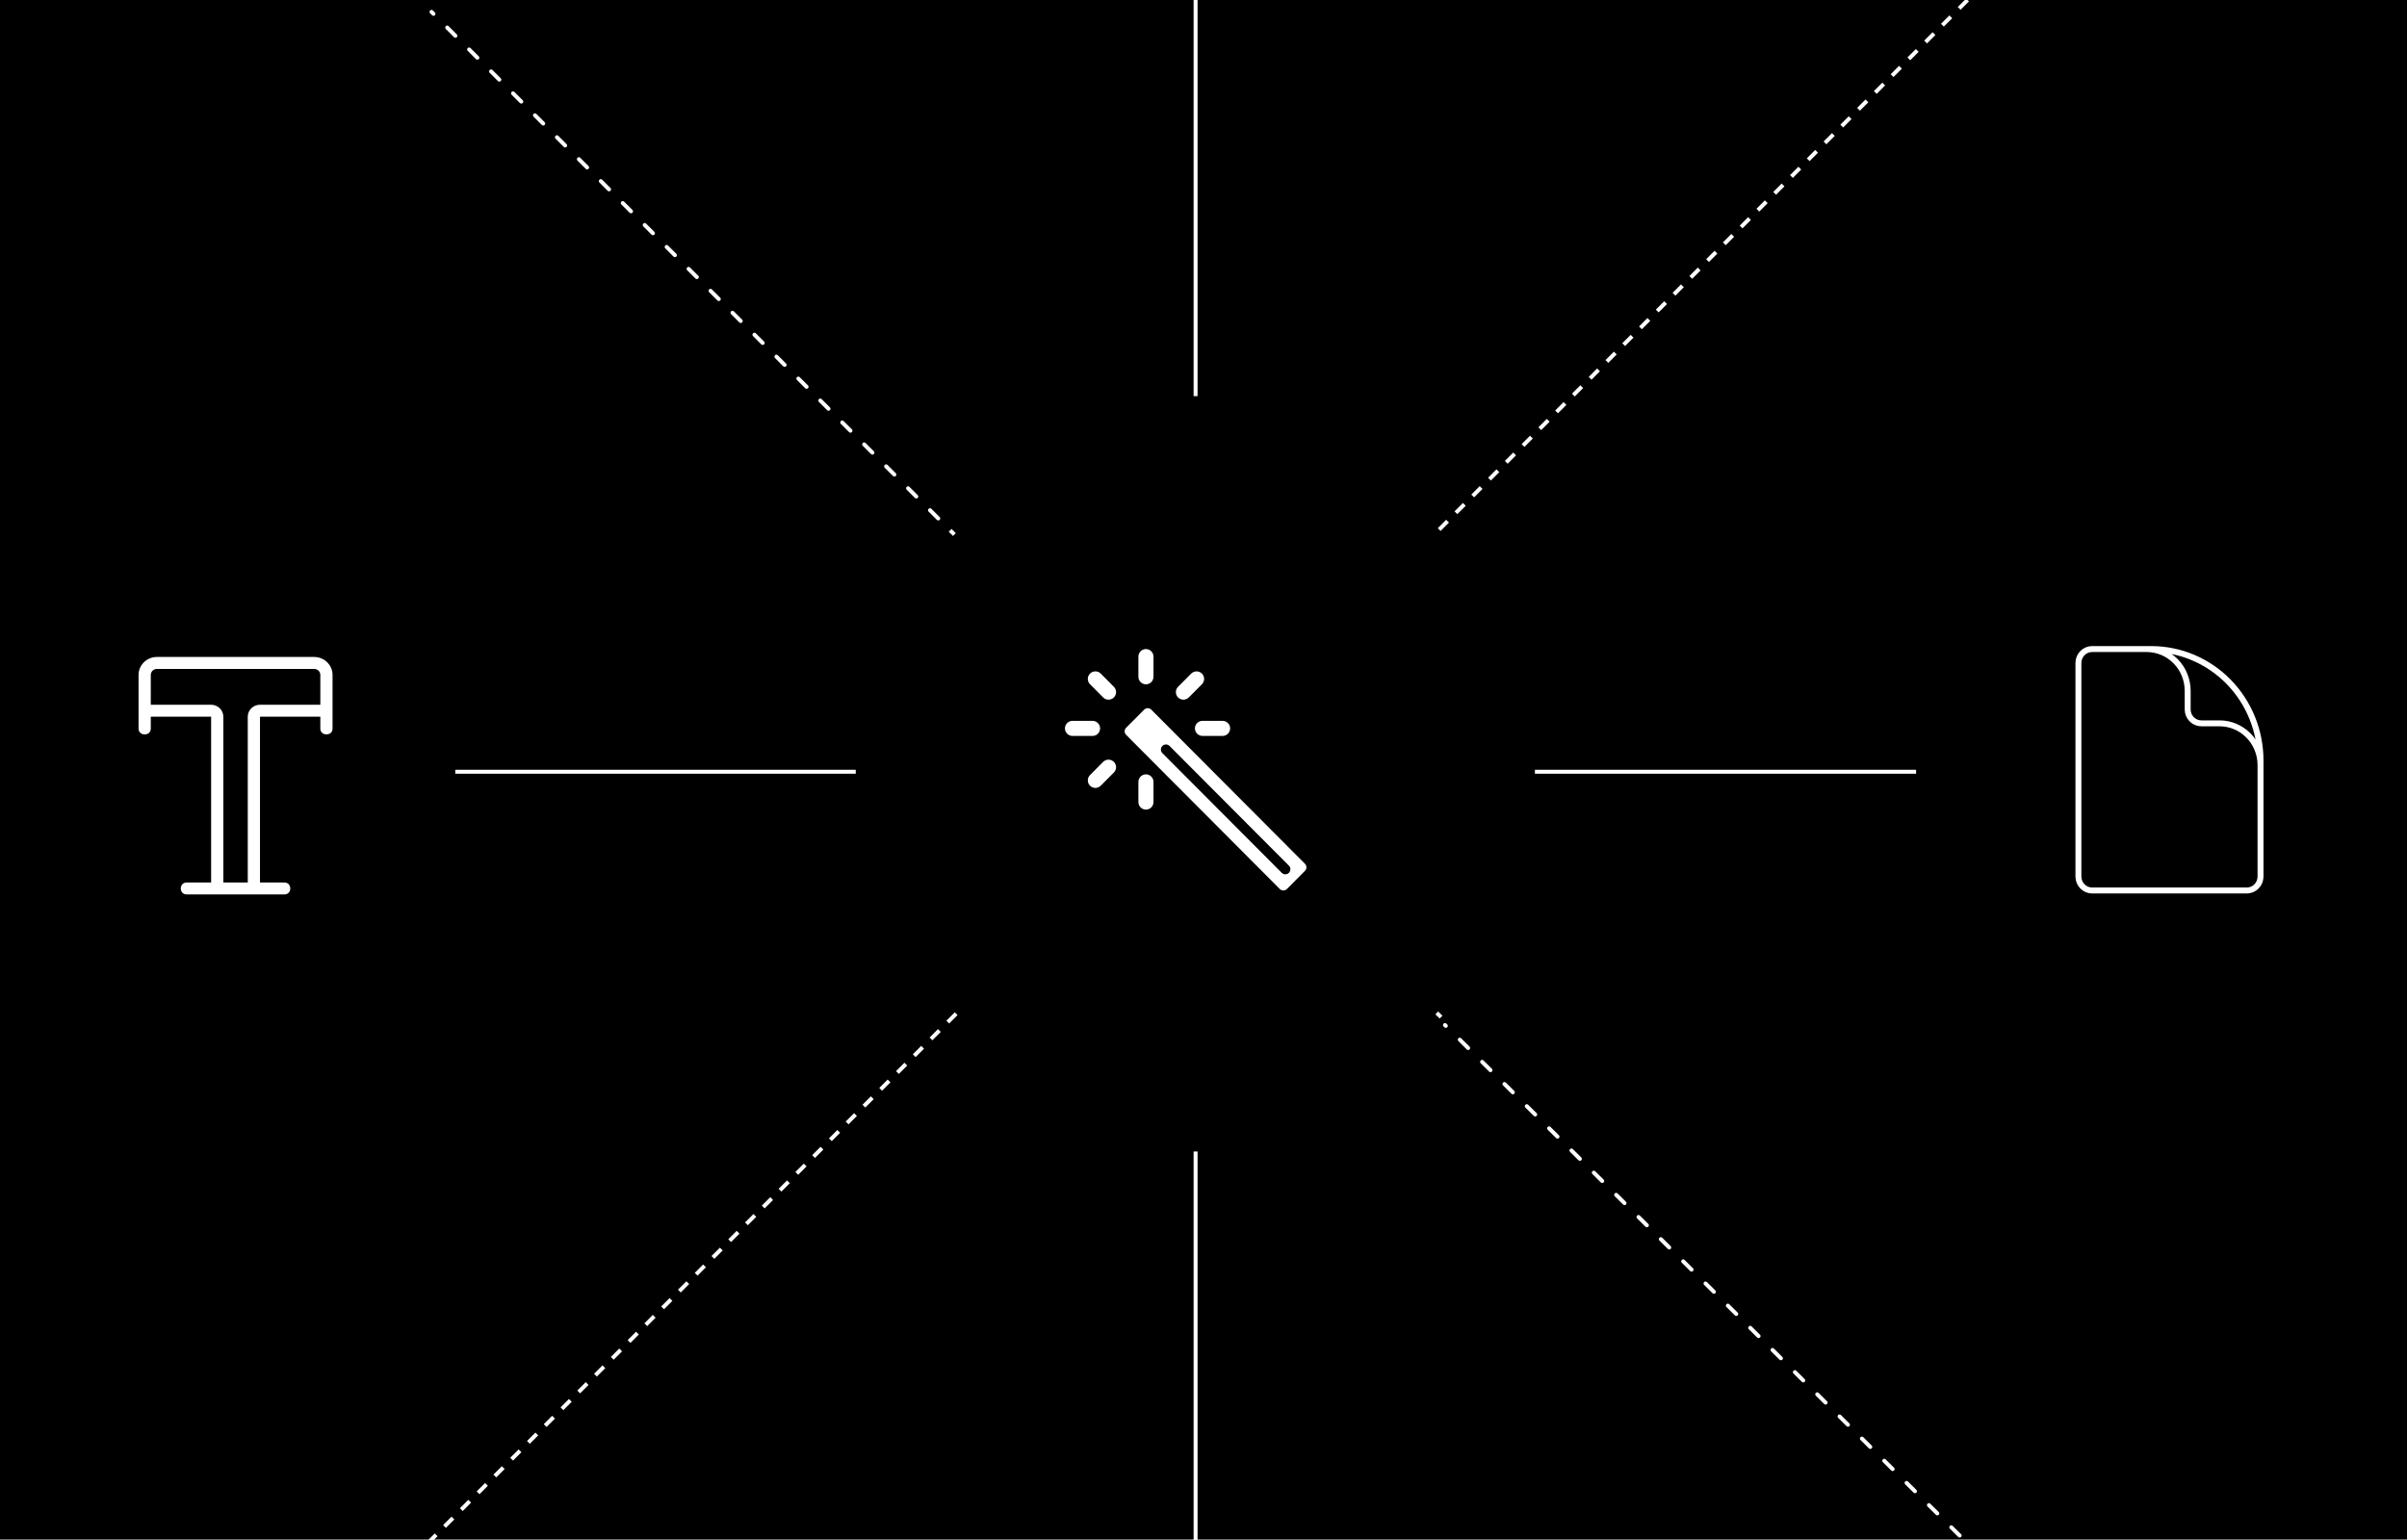
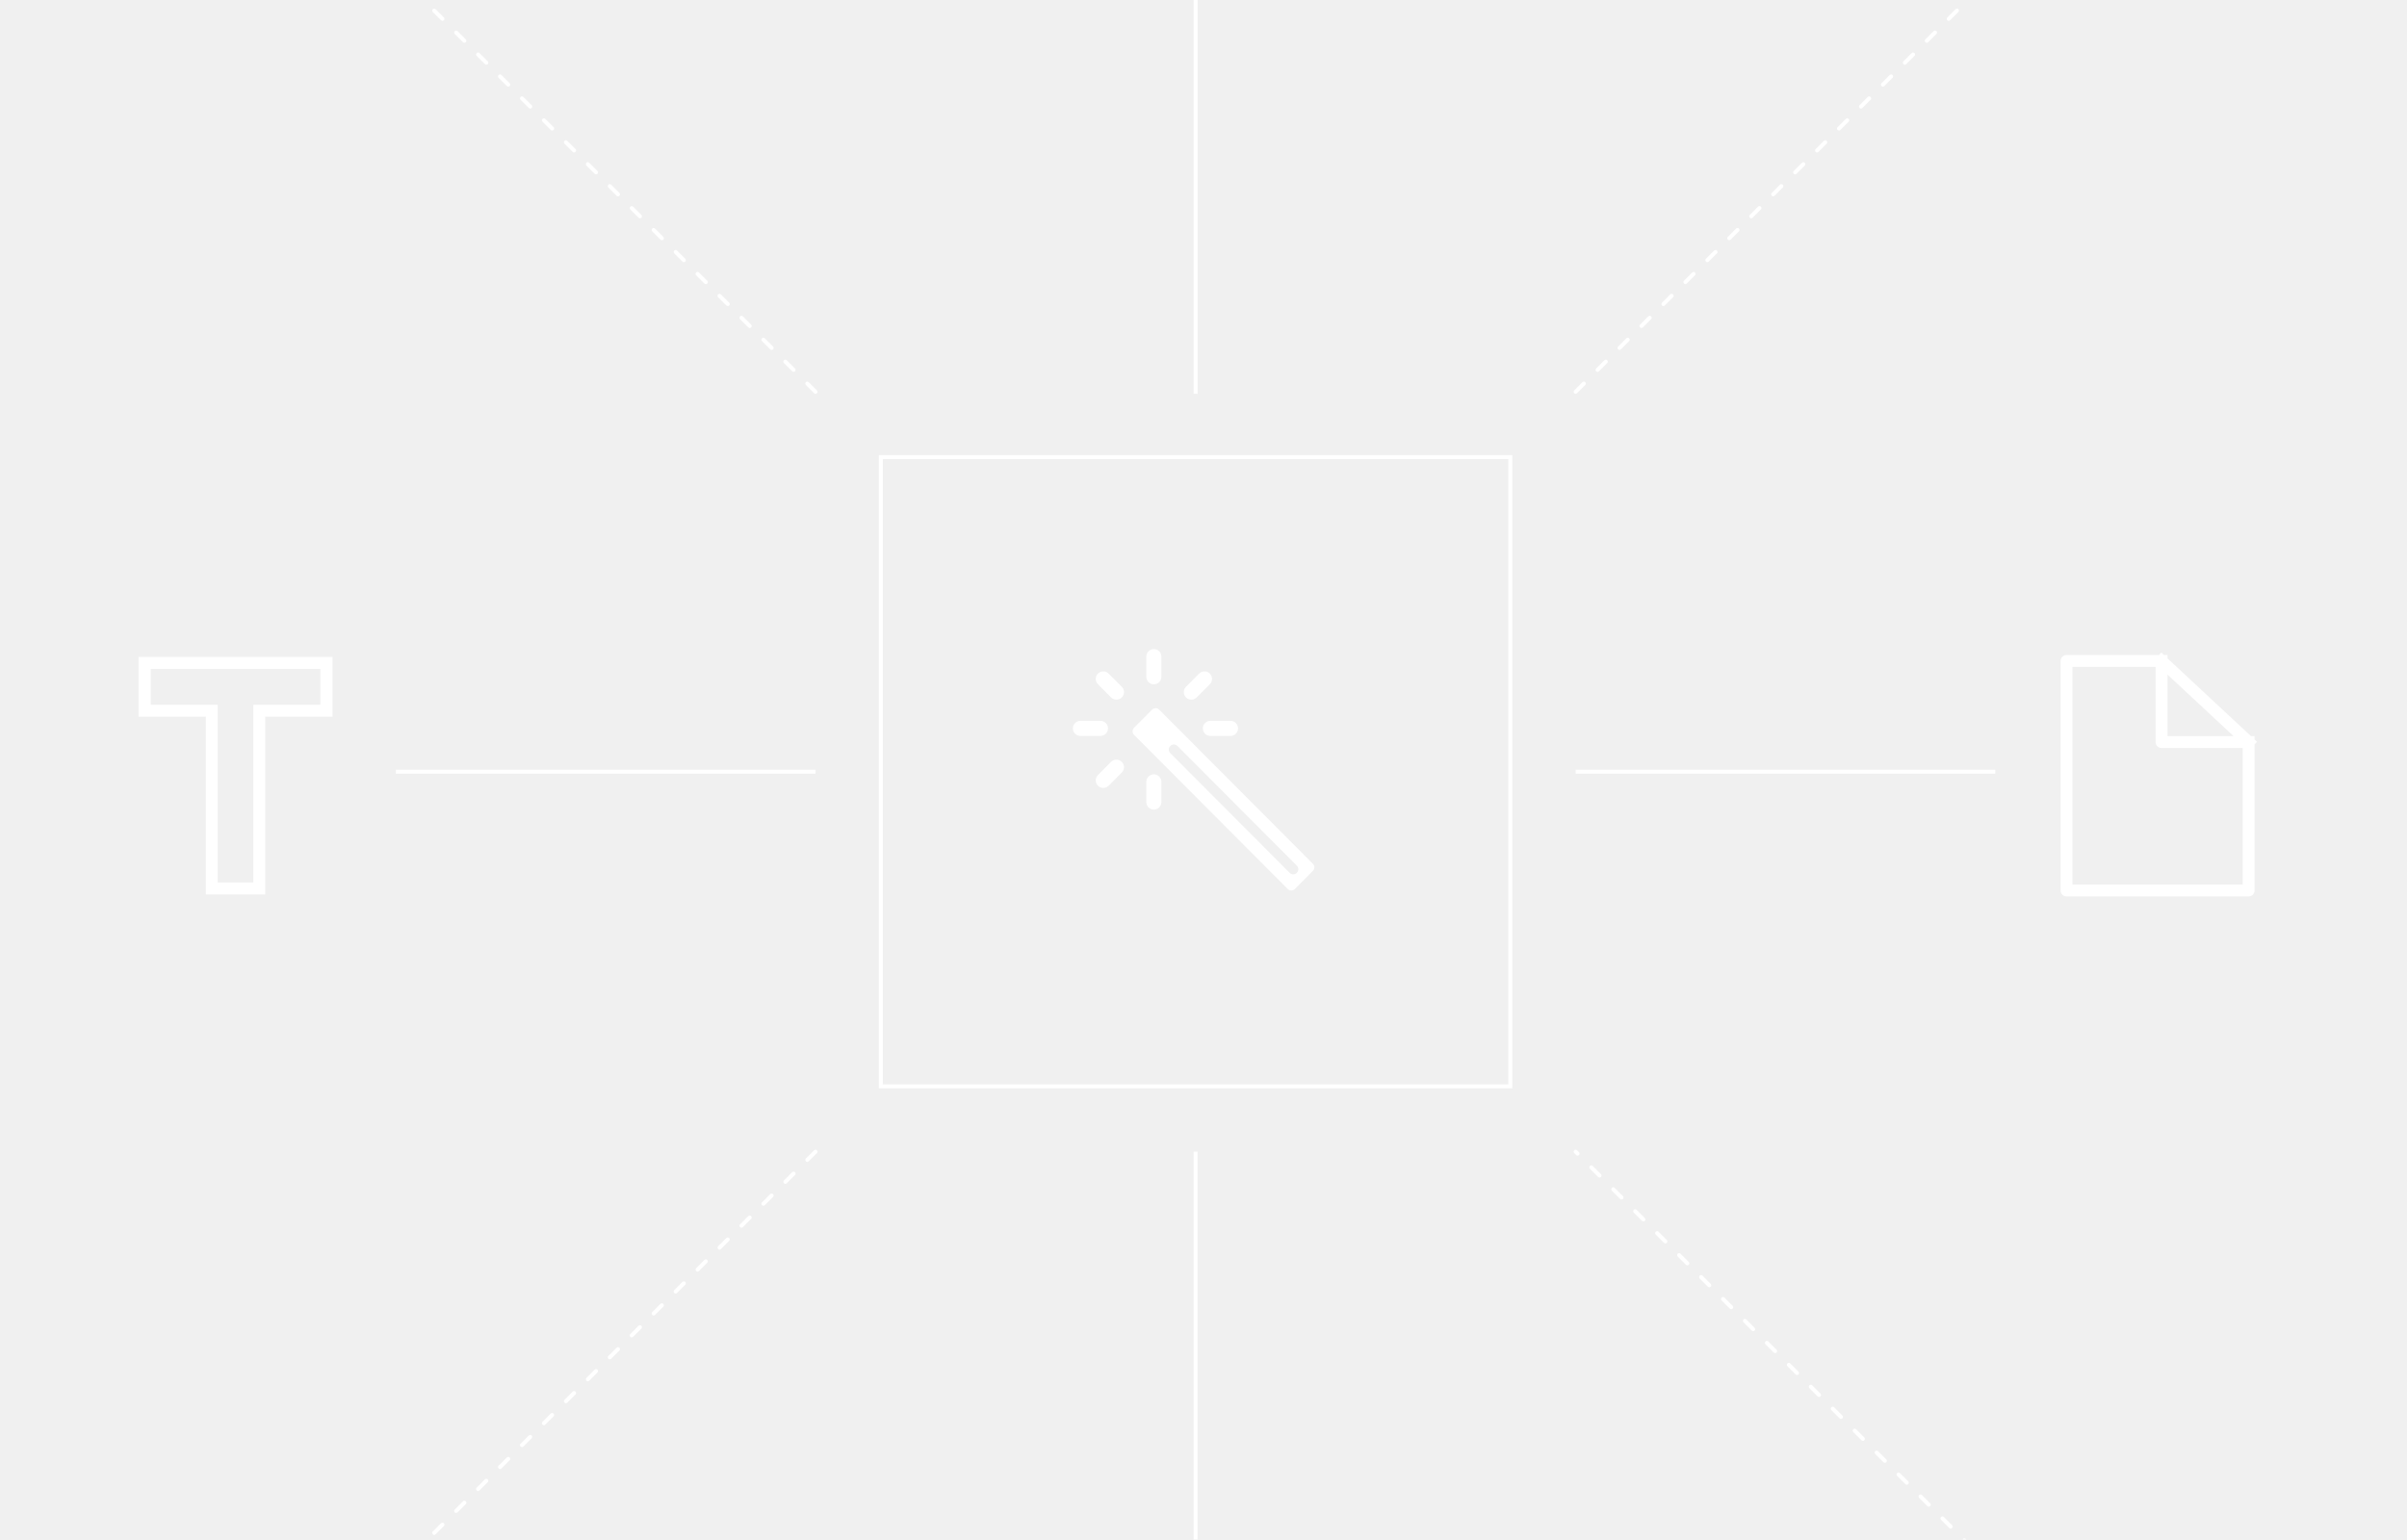
<svg xmlns="http://www.w3.org/2000/svg" width="608" height="389" viewBox="0 0 608 389" fill="none">
-   <rect width="608" height="389" fill="black" />
-   <path d="M302 393V290.956M302 100.098V0" stroke="white" stroke-miterlimit="10" />
-   <path d="M495 388L365 259" stroke="white" stroke-linecap="round" stroke-linejoin="round" stroke-dasharray="2.98 4.97" />
-   <path d="M364 257L362.924 255.933M241.076 135.067L240 134" stroke="white" />
-   <path d="M237 131L109 3" stroke="white" stroke-linecap="round" stroke-linejoin="round" stroke-dasharray="2.94 4.9" />
-   <path d="M484 195H387.709M216.159 195H115" stroke="white" stroke-miterlimit="10" />
-   <path d="M497 0L362.42 134.924M241.521 256.131L105 393" stroke="white" stroke-miterlimit="10" stroke-dasharray="3 3" />
-   <path d="M329.633 218.261L290.81 179.313C290.318 178.82 289.507 178.82 289.015 179.313L284.456 183.887C283.964 184.38 283.964 185.19 284.456 185.682L323.279 224.631C323.771 225.123 324.581 225.123 325.074 224.631L329.617 220.056C330.125 219.564 330.125 218.753 329.633 218.261ZM325.582 220.533L325.566 220.548C325.074 221.041 324.264 221.041 323.771 220.548L293.606 190.289C293.113 189.796 293.113 188.986 293.606 188.494L293.622 188.478C294.114 187.985 294.924 187.985 295.417 188.478L325.582 218.738C326.074 219.23 326.074 220.04 325.582 220.533ZM289.46 172.911C290.508 172.911 291.366 172.053 291.366 171.005V165.906C291.366 164.858 290.508 164 289.46 164C288.411 164 287.554 164.858 287.554 165.906V171.005C287.554 172.053 288.411 172.911 289.46 172.911ZM289.46 195.658C288.411 195.658 287.554 196.515 287.554 197.564V202.663C287.554 203.711 288.411 204.569 289.46 204.569C290.508 204.569 291.366 203.711 291.366 202.663V197.564C291.366 196.515 290.508 195.658 289.46 195.658ZM301.834 184.046C301.834 185.094 302.692 185.952 303.74 185.952H308.823C309.872 185.952 310.73 185.094 310.73 184.046C310.73 182.998 309.872 182.14 308.823 182.14H303.74C302.692 182.14 301.834 182.998 301.834 184.046ZM277.88 184.046C277.88 182.998 277.022 182.14 275.973 182.14H270.906C269.858 182.14 269 182.998 269 184.046C269 185.094 269.858 185.952 270.906 185.952H275.989C277.022 185.952 277.88 185.094 277.88 184.046ZM278.658 176.231C279.023 176.596 279.5 176.787 280.008 176.787C280.517 176.787 280.993 176.58 281.358 176.231C282.105 175.484 282.105 174.277 281.358 173.531L278.039 170.195C277.673 169.83 277.197 169.639 276.688 169.639C276.18 169.639 275.703 169.845 275.338 170.195C274.591 170.941 274.591 172.149 275.338 172.895L278.658 176.231ZM280.008 191.941C279.5 191.941 279.023 192.147 278.658 192.497L275.338 195.832C274.973 196.198 274.782 196.674 274.782 197.182C274.782 197.691 274.973 198.167 275.338 198.533C275.703 198.898 276.18 199.089 276.688 199.089C277.197 199.089 277.673 198.882 278.039 198.533L281.358 195.197C282.105 194.45 282.105 193.243 281.358 192.497C280.993 192.147 280.517 191.941 280.008 191.941ZM298.927 176.787C299.435 176.787 299.912 176.58 300.277 176.231L303.597 172.895C304.344 172.149 304.344 170.941 303.597 170.195C303.232 169.83 302.755 169.639 302.247 169.639C301.739 169.639 301.262 169.845 300.897 170.195L297.577 173.531C297.212 173.896 297.021 174.373 297.021 174.881C297.021 175.389 297.212 175.866 297.577 176.231C297.942 176.58 298.419 176.787 298.927 176.787Z" fill="white" />
-   <path d="M571 201.538V193.327C571 190.527 569.91 187.841 567.969 185.862C566.028 183.882 563.395 182.769 560.65 182.769H556.05C555.135 182.769 554.257 182.398 553.61 181.738C552.963 181.078 552.6 180.183 552.6 179.25V174.558C552.6 171.758 551.51 169.072 549.569 167.092C547.628 165.112 544.995 164 542.25 164H536.5M543.4 164H528.45C526.546 164 525 165.577 525 167.519V221.481C525 223.423 526.546 225 528.45 225H567.55C569.454 225 571 223.423 571 221.481V192.154C571 184.687 568.092 177.526 562.916 172.246C557.74 166.966 550.72 164 543.4 164V164Z" stroke="white" stroke-width="1.5" stroke-linecap="round" stroke-linejoin="round" />
-   <path d="M79.371 166H39.629C37.067 166 35 168.052 35 170.527V184.109C35 186.04 38.086 186.07 38.086 184.109V181.091H53.329V222.982H47.157C45.183 222.982 45.152 226 47.157 226H71.843C73.817 226 73.817 222.982 71.843 222.982H65.671V181.091H80.914V184.109C80.914 186.04 84 186.07 84 184.109V170.527C84 168.052 81.933 166 79.371 166ZM80.914 178.072H65.671C63.974 178.072 62.586 179.431 62.586 181.091V222.982H56.414V181.091C56.414 179.431 55.026 178.072 53.329 178.072H38.086V170.527C38.086 169.712 38.764 169.018 39.629 169.018H79.371C80.236 169.018 80.914 169.712 80.914 170.527V178.072Z" fill="white" />
+   <g clip-path="url(#clip0_209_13)">
+     <path d="M302 99.5V-14" stroke="white" stroke-miterlimit="10" />
+     <path d="M302 404.5V291" stroke="white" stroke-miterlimit="10" />
+     <path d="M206 99L78 -29" stroke="white" stroke-linecap="round" stroke-linejoin="round" stroke-dasharray="2.94 4.9" />
+     <path d="M206 291L78 419" stroke="white" stroke-linecap="round" stroke-linejoin="round" stroke-dasharray="2.94 4.9" />
+     <path d="M526 419L398 291" stroke="white" stroke-linecap="round" stroke-linejoin="round" stroke-dasharray="2.94 4.9" />
+     <path d="M398 99L526 -29" stroke="white" stroke-linecap="round" stroke-linejoin="round" stroke-dasharray="2.94 4.9" />
+     <path d="M206 195H100" stroke="white" stroke-miterlimit="10" />
+     <path d="M504 195H398" stroke="white" stroke-miterlimit="10" />
+     <path d="M222.5 115.5H381.5V274.5H222.5V115.5Z" stroke="white" />
+     <path d="M331.633 218.261L292.81 179.313C292.318 178.82 291.507 178.82 291.015 179.313L286.456 183.887C285.964 184.38 285.964 185.19 286.456 185.682L325.279 224.631C325.771 225.123 326.581 225.123 327.074 224.631L331.617 220.056C332.125 219.564 332.125 218.753 331.633 218.261ZM327.582 220.533L327.566 220.548C327.074 221.041 326.264 221.041 325.771 220.548L295.606 190.289C295.113 189.796 295.113 188.986 295.606 188.494L295.622 188.478C296.114 187.985 296.924 187.985 297.417 188.478L327.582 218.738C328.074 219.23 328.074 220.04 327.582 220.533ZM291.46 172.911C292.508 172.911 293.366 172.053 293.366 171.005V165.906C293.366 164.858 292.508 164 291.46 164C290.411 164 289.554 164.858 289.554 165.906V171.005C289.554 172.053 290.411 172.911 291.46 172.911ZM291.46 195.658C290.411 195.658 289.554 196.515 289.554 197.564V202.663C289.554 203.711 290.411 204.569 291.46 204.569C292.508 204.569 293.366 203.711 293.366 202.663V197.564C293.366 196.515 292.508 195.658 291.46 195.658ZM303.834 184.046C303.834 185.094 304.692 185.952 305.74 185.952H310.823C311.872 185.952 312.73 185.094 312.73 184.046C312.73 182.998 311.872 182.14 310.823 182.14H305.74C304.692 182.14 303.834 182.998 303.834 184.046ZM279.88 184.046C279.88 182.998 279.022 182.14 277.973 182.14H272.906C271.858 182.14 271 182.998 271 184.046C271 185.094 271.858 185.952 272.906 185.952H277.989C279.022 185.952 279.88 185.094 279.88 184.046ZM280.658 176.231C281.023 176.596 281.5 176.787 282.008 176.787C282.517 176.787 282.993 176.58 283.358 176.231C284.105 175.484 284.105 174.277 283.358 173.531L280.039 170.195C279.673 169.83 279.197 169.639 278.688 169.639C278.18 169.639 277.703 169.845 277.338 170.195C276.591 170.941 276.591 172.149 277.338 172.895L280.658 176.231ZM282.008 191.941C281.5 191.941 281.023 192.147 280.658 192.497L277.338 195.832C276.973 196.198 276.782 196.674 276.782 197.182C276.782 197.691 276.973 198.167 277.338 198.533C277.703 198.898 278.18 199.089 278.688 199.089C279.197 199.089 279.673 198.882 280.039 198.533L283.358 195.197C284.105 194.45 284.105 193.243 283.358 192.497C282.993 192.147 282.517 191.941 282.008 191.941ZM300.927 176.787C301.435 176.787 301.912 176.58 302.277 176.231L305.597 172.895C306.344 172.149 306.344 170.941 305.597 170.195C305.232 169.83 304.755 169.639 304.247 169.639C303.739 169.639 303.262 169.845 302.897 170.195L299.577 173.531C299.212 173.896 299.021 174.373 299.021 174.881C299.021 175.389 299.212 175.866 299.577 176.231C299.942 176.58 300.419 176.787 300.927 176.787Z" fill="white" />
+     <path d="M568 201.538V187.5M568 187.5H546V167M568 187.5L546 167M568 187.5V225H522V167H546" stroke="white" stroke-width="3" stroke-linecap="square" stroke-linejoin="round" />
+     <path d="M35 166V181.091H52V226H67V181.091H84V166H35ZM80.914 178.072H64V222.982H55V178.072H38.086V169.018H80.914V178.072Z" fill="white" />
+   </g>
+   <defs>
+     <clipPath id="clip0_209_13">
+       <rect width="608" height="389" fill="white" />
+     </clipPath>
+   </defs>
</svg>
